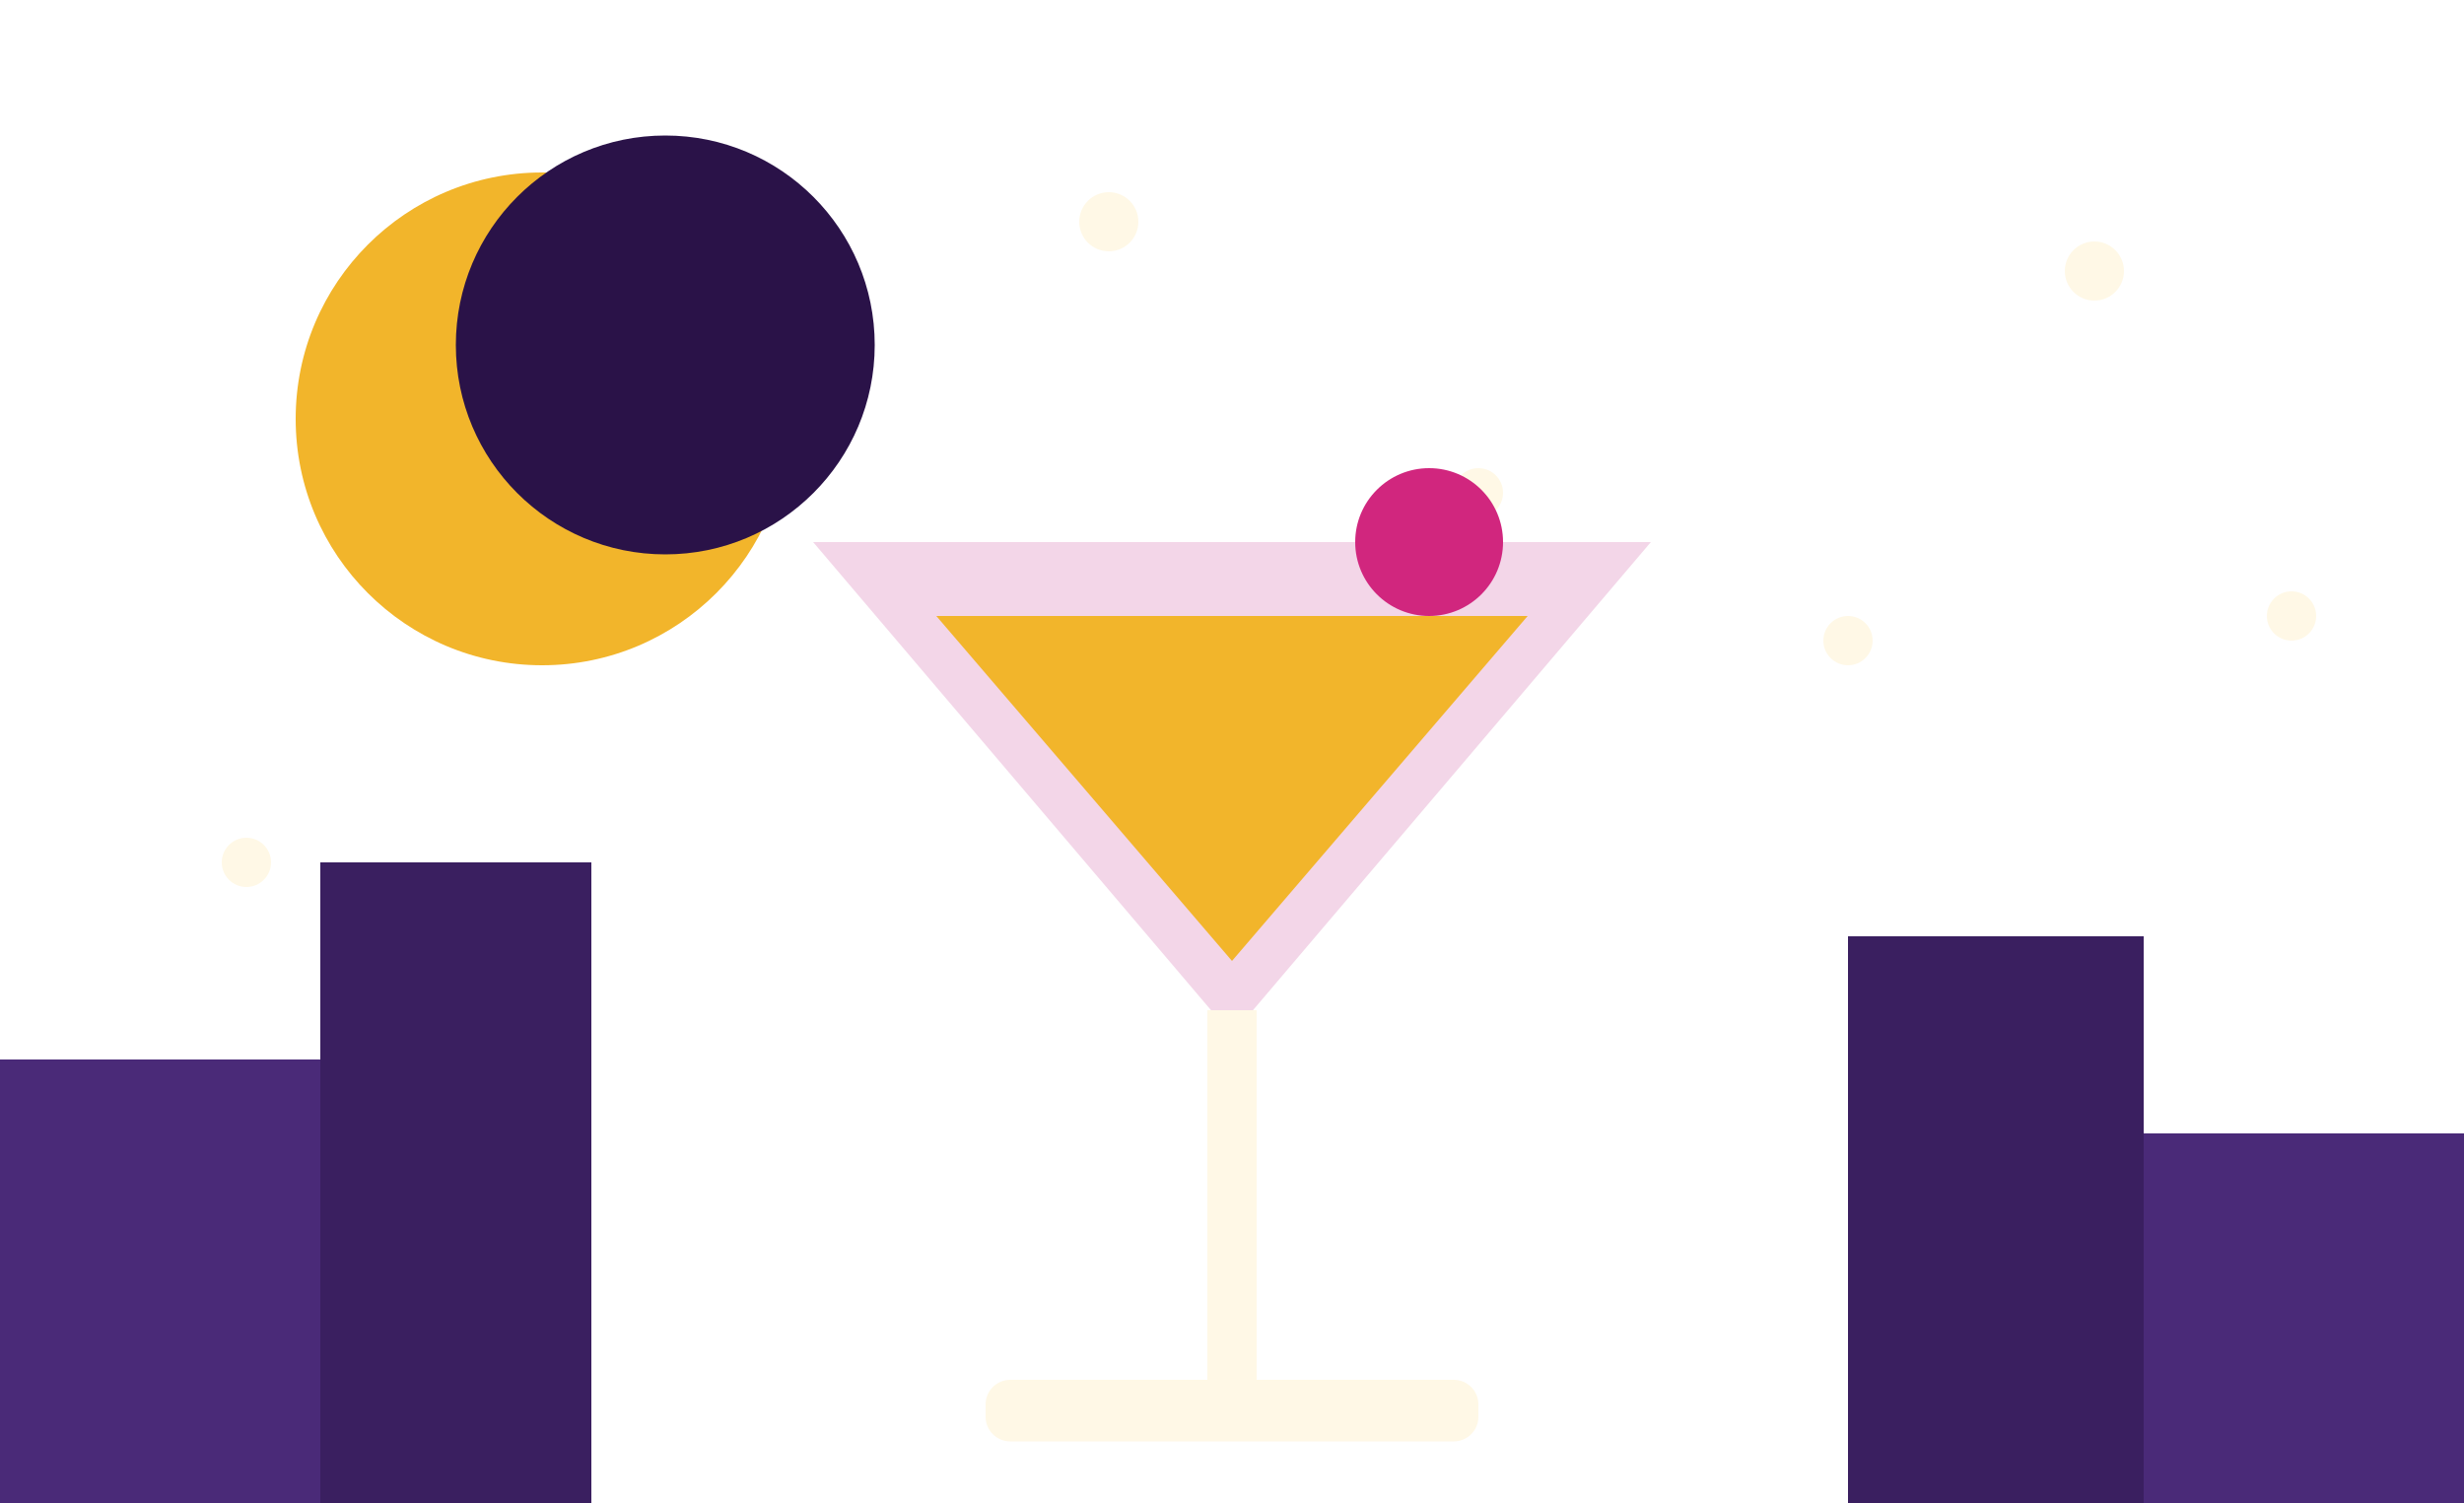
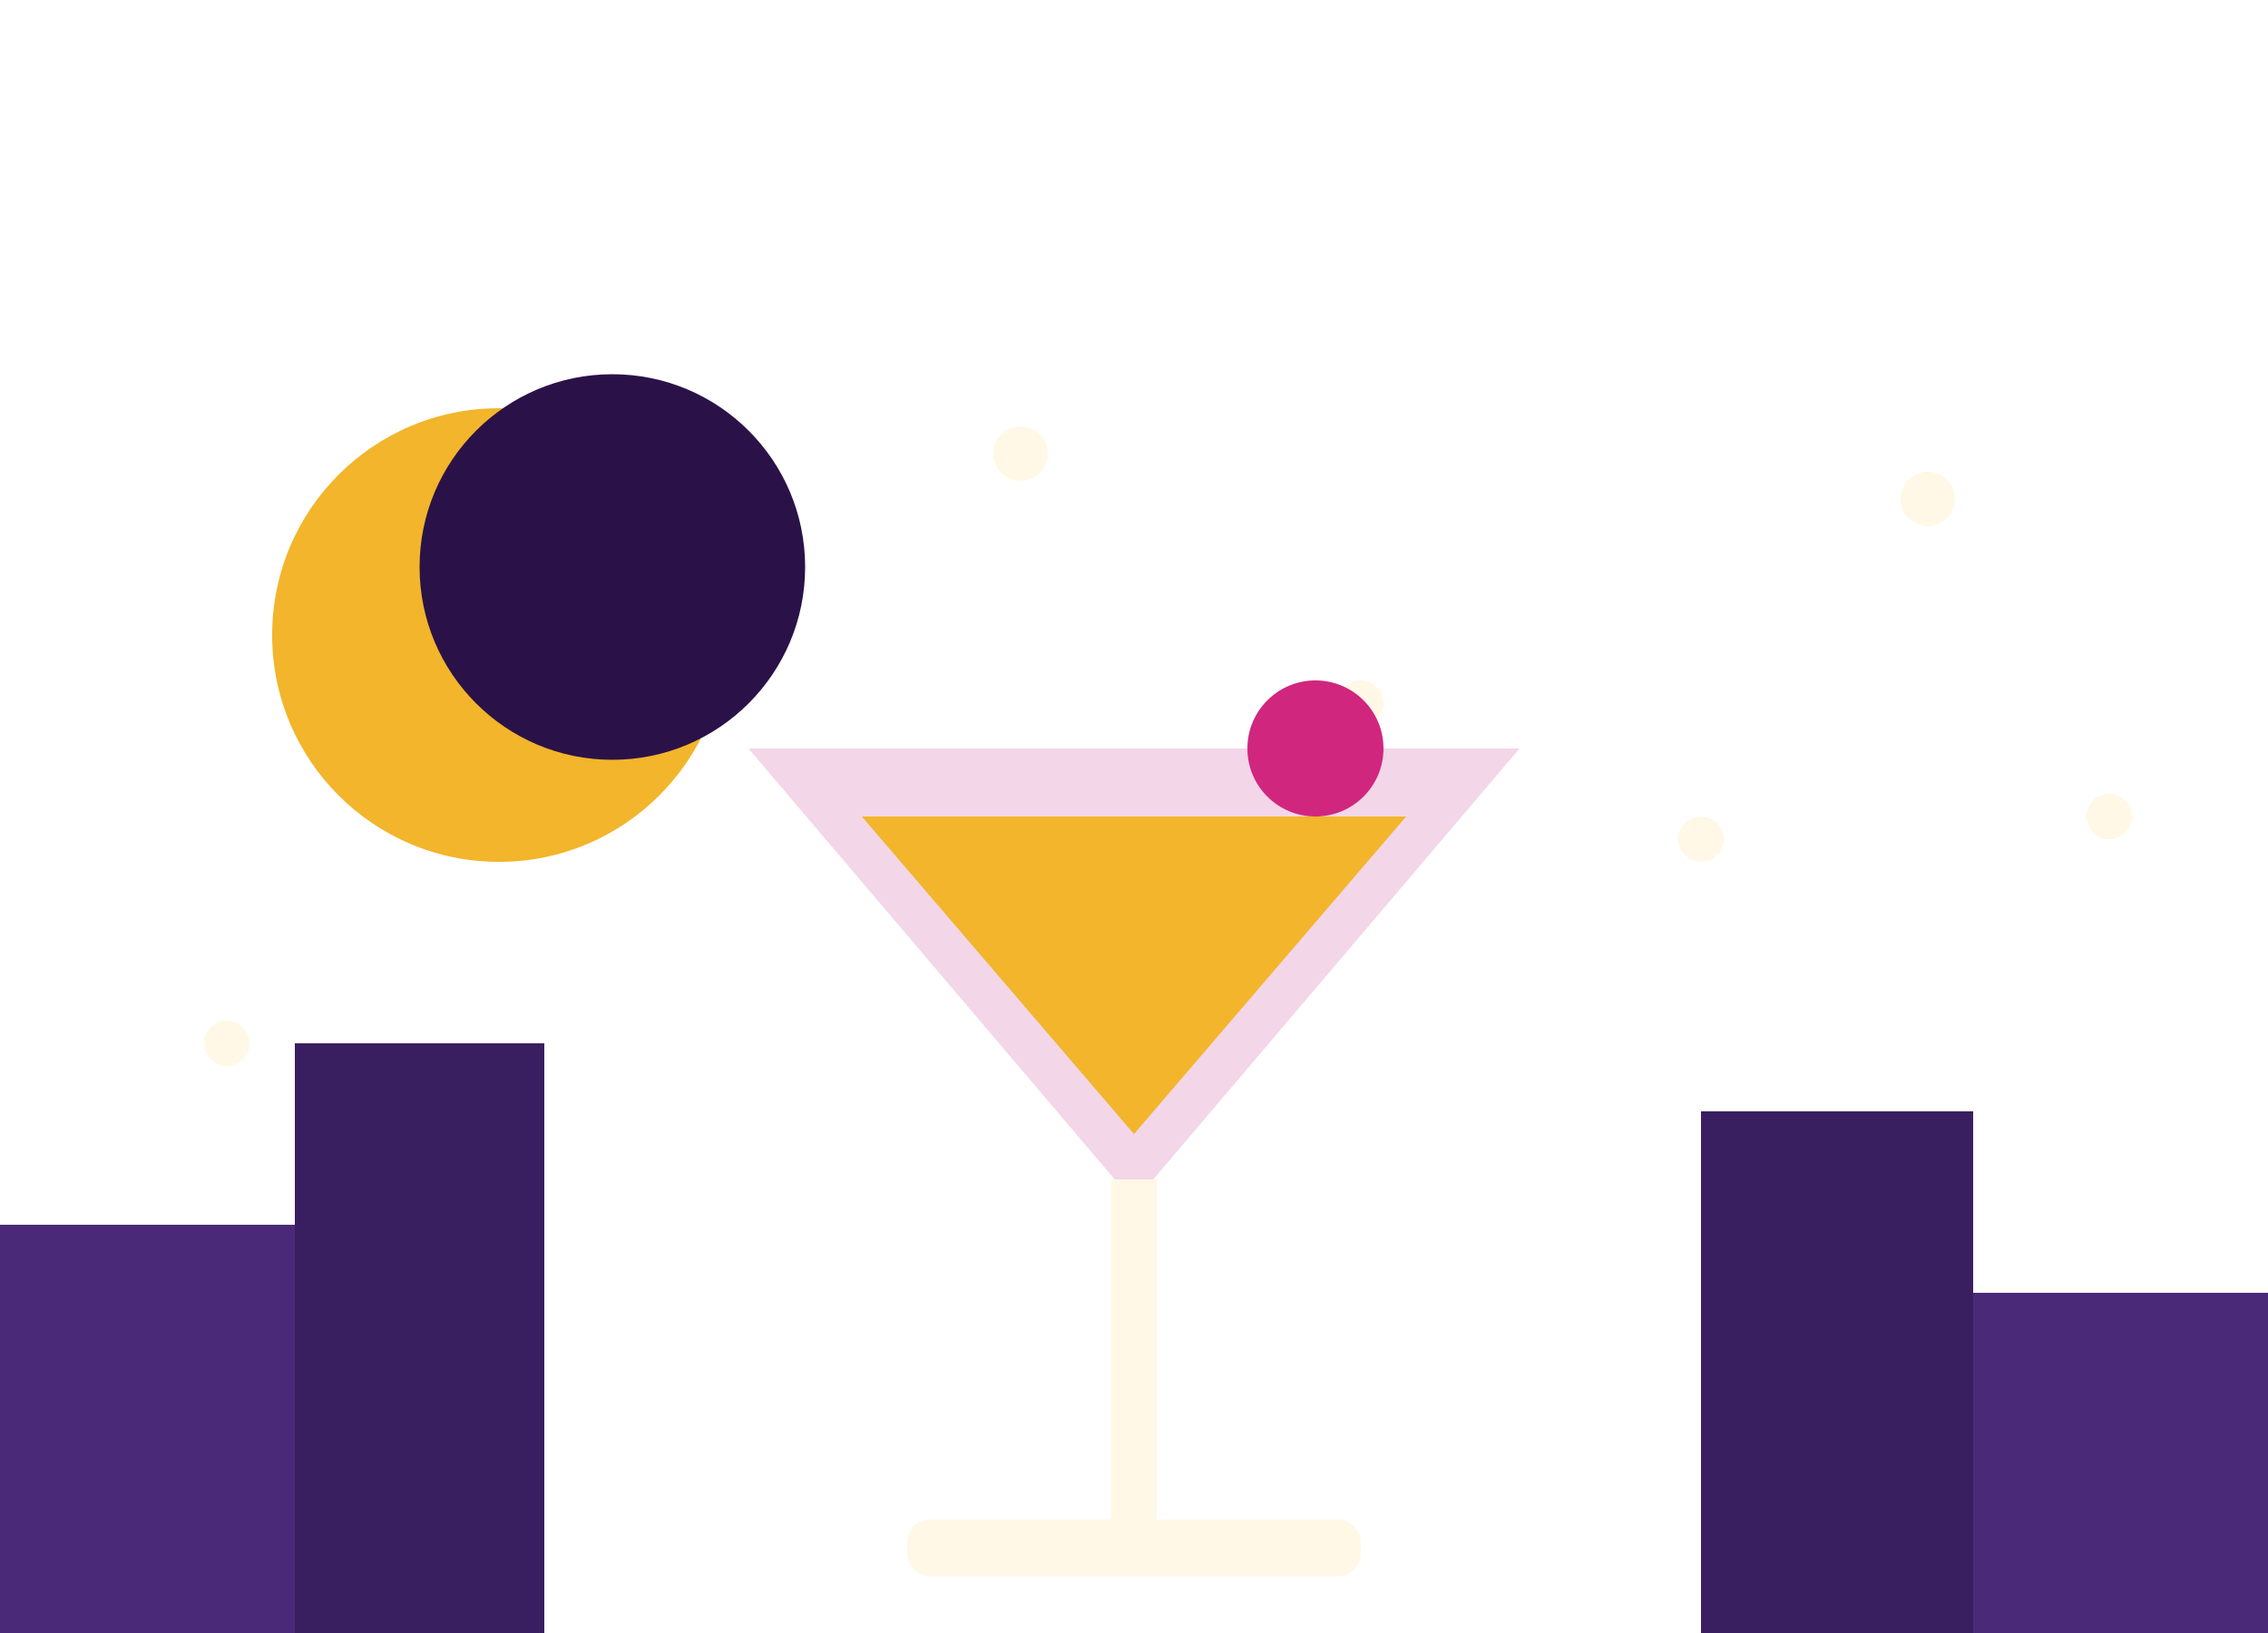
- <svg xmlns="http://www.w3.org/2000/svg" viewBox="0 0 200 122">
+ <svg xmlns="http://www.w3.org/2000/svg" viewBox="0 -22 200 144">
  <circle cx="44" cy="34" r="20" fill="#F2B52B" />
  <circle cx="54" cy="28" r="17" fill="#2A1248" />
  <circle cx="90" cy="18" r="2.4" fill="#FFF8E6" />
  <circle cx="120" cy="40" r="2" fill="#FFF8E6" />
  <circle cx="170" cy="22" r="2.4" fill="#FFF8E6" />
  <circle cx="150" cy="52" r="2" fill="#FFF8E6" />
  <circle cx="186" cy="50" r="2" fill="#FFF8E6" />
  <circle cx="20" cy="70" r="2" fill="#FFF8E6" />
  <rect x="0" y="86" width="26" height="36" fill="#4A2A78" />
  <rect x="26" y="70" width="22" height="52" fill="#3A1F60" />
  <rect x="150" y="76" width="24" height="46" fill="#3A1F60" />
  <rect x="174" y="92" width="26" height="30" fill="#4A2A78" />
  <polygon points="66,44 134,44 100,84" fill="#F3D6E8" />
  <polygon points="76,50 124,50 100,78" fill="#F2B52B" />
  <rect x="98" y="82" width="4" height="30" fill="#FFF8E6" />
  <rect x="80" y="112" width="40" height="5" rx="2" fill="#FFF8E6" />
  <circle cx="116" cy="44" r="6" fill="#D1267E" />
</svg>
